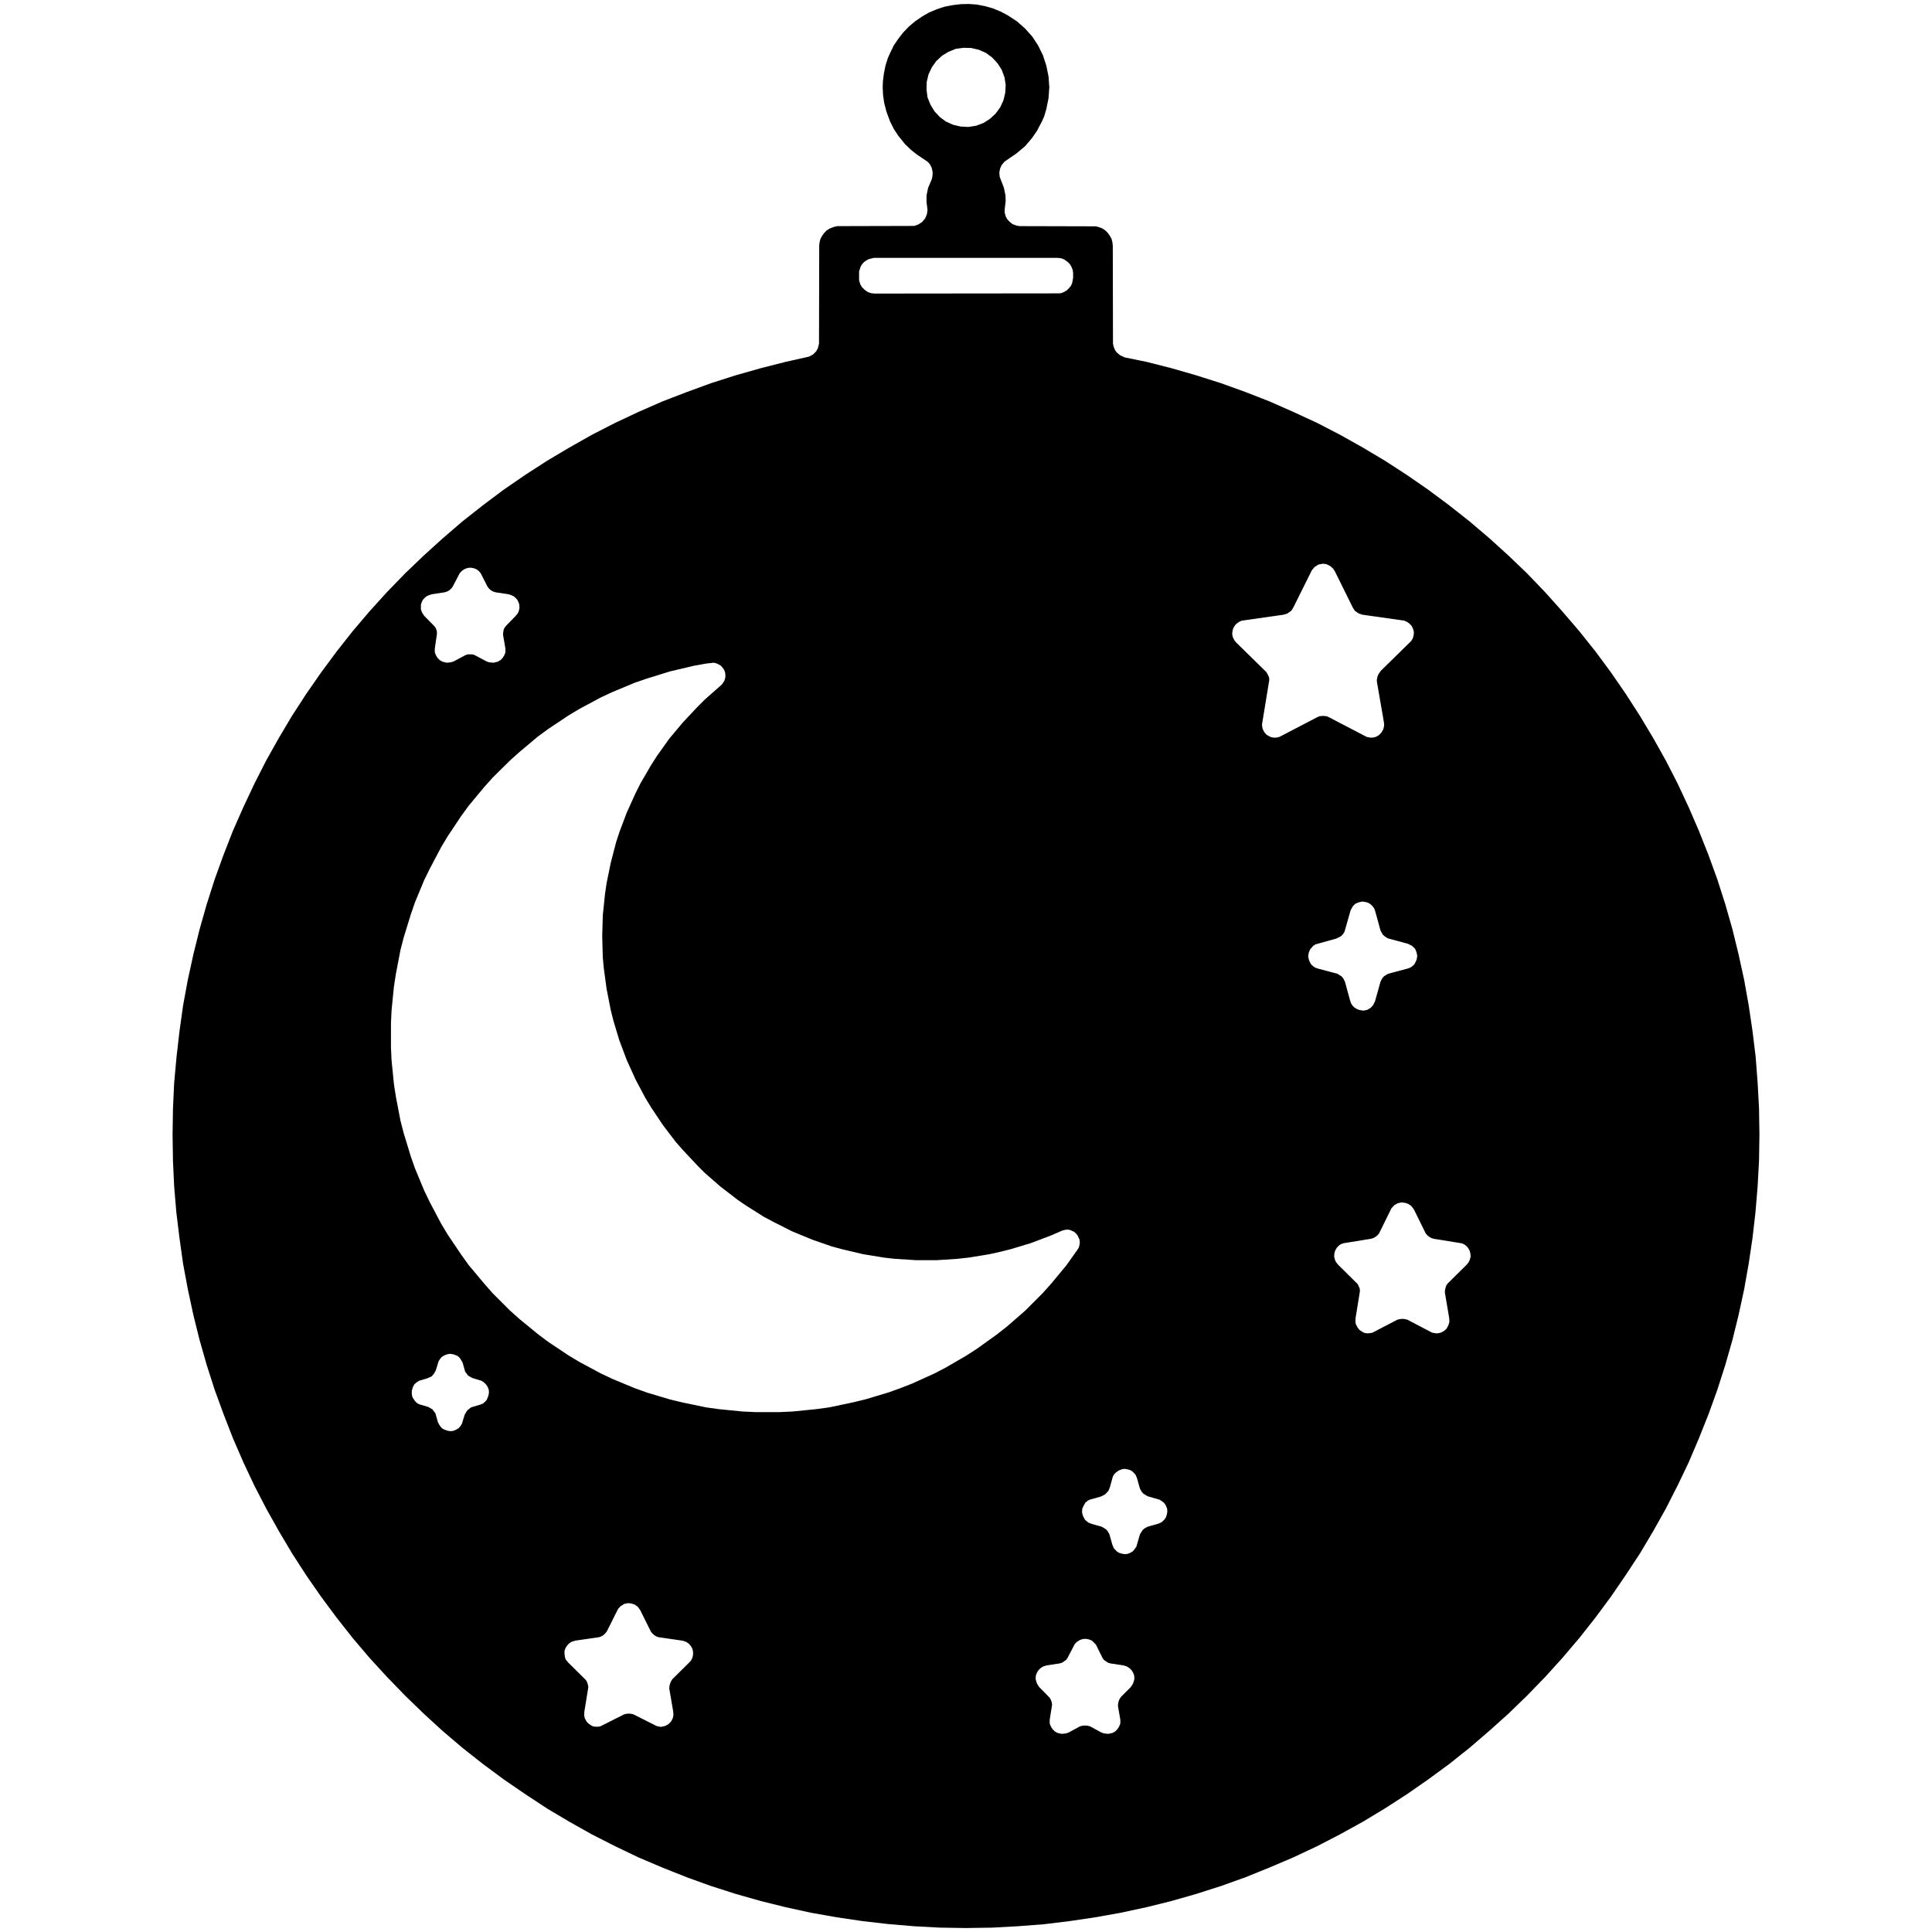
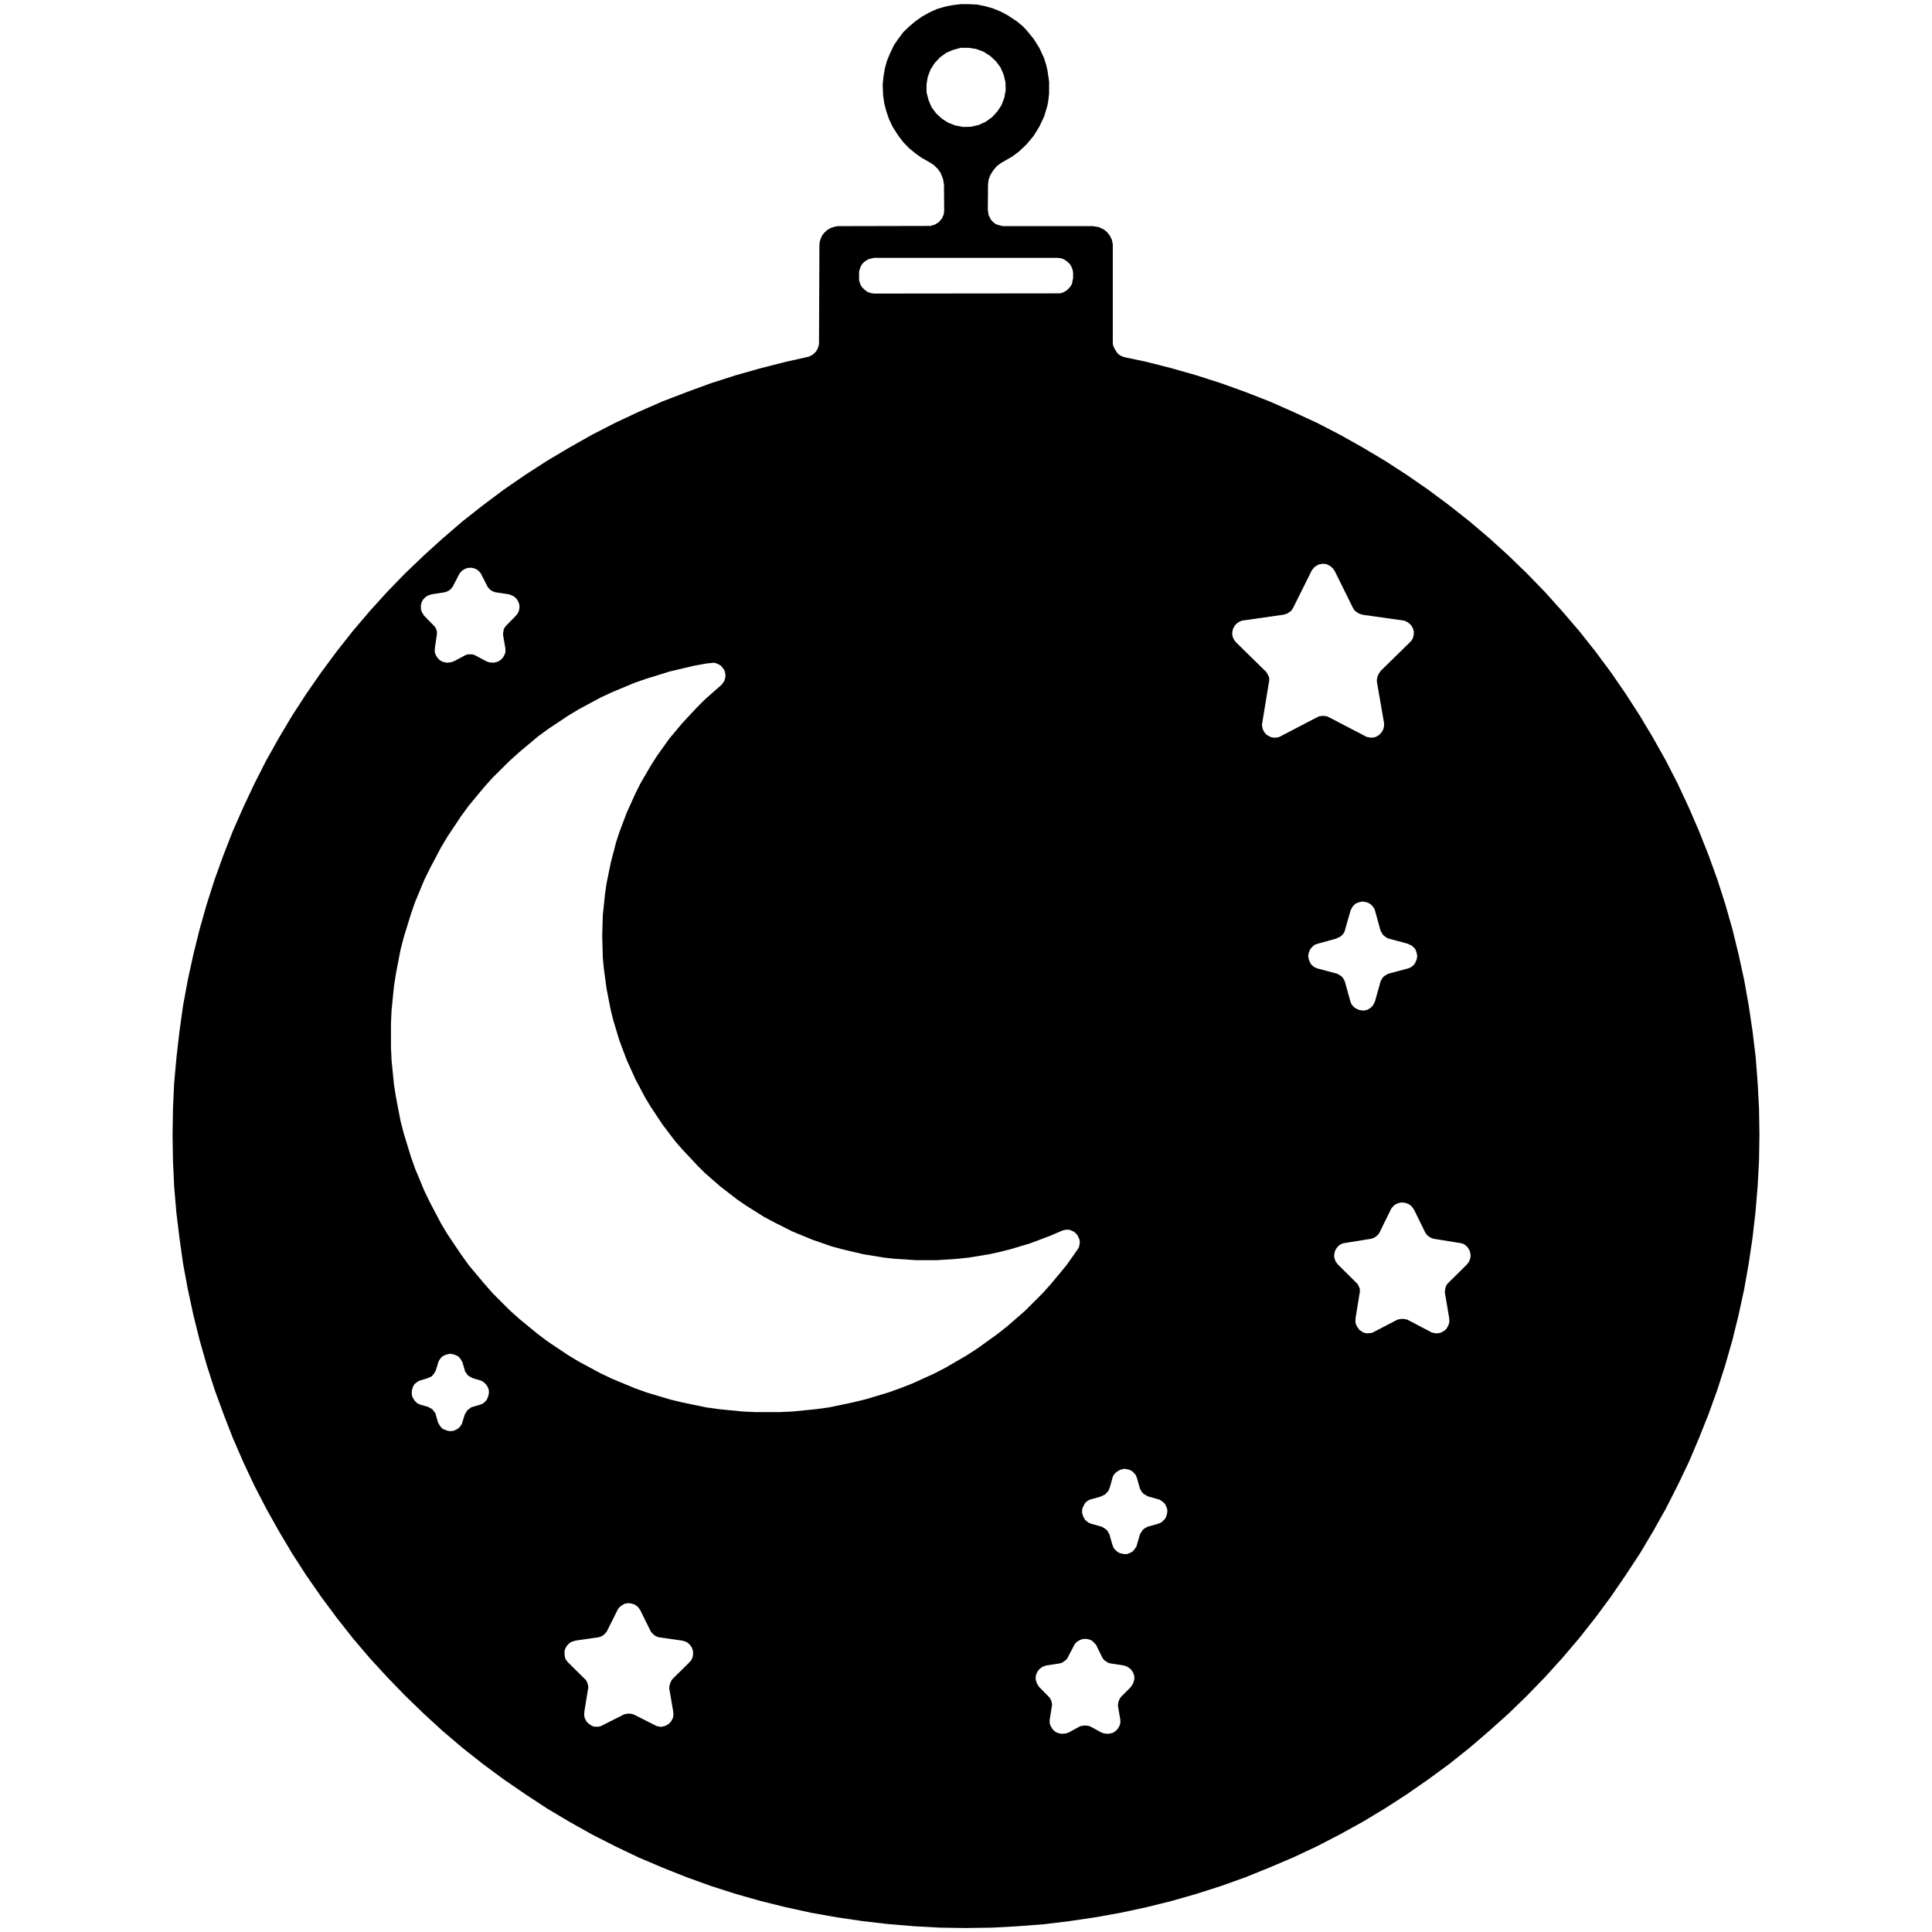
<svg xmlns="http://www.w3.org/2000/svg" viewBox="13.0 -2.0 974.0 974.0" width="6.000in" height="6.000in">
-   <path fill="#000" fill-rule="evenodd" d="M409.2,180.4 L396.6,183.6 L383.9,187.2 L371.4,191.2 L359.1,195.7 L346.9,200.4 L334.8,205.7 L323.1,211.2 L311.4,217.2 L299.9,223.7 L288.8,230.3 L277.8,237.4 L266.9,244.9 L256.5,252.7 L246.2,260.8 L236.2,269.4 L226.6,278.1 L217.2,287.1 L208.0,296.6 L199.3,306.2 L190.8,316.2 L182.6,326.6 L174.9,337.0 L167.4,347.8 L160.2,358.9 L153.6,370.0 L147.2,381.4 L141.2,393.2 L135.7,404.9 L130.4,416.9 L125.6,429.2 L121.2,441.4 L117.2,453.9 L113.6,466.6 L110.5,479.1 L107.7,491.9 L105.3,504.9 L103.5,517.8 L102.0,530.8 L100.8,544.0 L100.2,556.9 L100.0,570.0 L100.2,583.2 L100.8,596.1 L101.9,609.2 L103.5,622.3 L105.3,635.1 L107.7,648.0 L110.5,661.0 L113.6,673.5 L117.2,686.1 L121.2,698.6 L125.7,710.9 L130.4,723.0 L135.7,735.2 L141.2,746.9 L147.2,758.5 L153.7,770.1 L160.3,781.2 L167.4,792.2 L174.9,803.0 L182.7,813.5 L190.8,823.8 L199.3,833.8 L208.1,843.4 L217.2,852.8 L226.7,862.0 L236.2,870.7 L246.2,879.2 L256.6,887.4 L267.0,895.1 L277.8,902.5 L288.9,909.8 L300.0,916.4 L311.4,922.8 L323.2,928.8 L334.9,934.4 L346.9,939.5 L359.2,944.4 L371.4,948.8 L383.9,952.8 L396.6,956.4 L409.1,959.5 L421.9,962.3 L434.9,964.6 L447.8,966.5 L460.8,968.0 L473.9,969.1 L486.9,969.8 L499.9,970.0 L513.2,969.8 L526.1,969.1 L539.2,968.1 L552.3,966.5 L565.1,964.6 L578.0,962.3 L591.0,959.5 L603.5,956.4 L616.1,952.8 L628.6,948.8 L640.9,944.4 L653.0,939.5 L665.2,934.3 L676.9,928.8 L688.5,922.8 L700.1,916.4 L711.2,909.7 L722.2,902.6 L733.0,895.1 L743.5,887.4 L753.8,879.2 L763.8,870.6 L773.4,862.0 L782.8,852.9 L792.0,843.4 L800.7,833.8 L809.2,823.8 L817.4,813.4 L825.1,803.0 L832.5,792.2 L839.8,781.1 L846.4,770.0 L852.8,758.6 L858.8,746.8 L864.4,735.1 L869.5,723.1 L874.4,710.8 L878.8,698.6 L882.8,686.1 L886.4,673.5 L889.5,660.9 L892.3,648.0 L894.6,635.0 L896.5,622.2 L898.0,609.2 L899.1,596.0 L899.8,583.1 L900.0,570.0 L899.8,556.8 L899.1,543.9 L898.1,530.8 L896.5,517.7 L894.6,504.9 L892.3,492.0 L889.5,479.2 L886.4,466.5 L882.8,453.9 L878.8,441.4 L874.3,429.0 L869.5,416.9 L864.4,405.1 L858.8,393.1 L852.8,381.4 L846.4,370.0 L839.7,358.8 L832.6,347.8 L825.1,336.9 L817.4,326.5 L809.1,316.1 L800.6,306.2 L792.0,296.6 L783.0,287.2 L773.5,278.1 L763.8,269.3 L753.8,260.8 L743.4,252.6 L732.9,244.8 L722.2,237.4 L711.4,230.4 L700.0,223.6 L688.6,217.2 L677.0,211.2 L665.1,205.7 L653.1,200.4 L640.8,195.6 L628.6,191.2 L616.0,187.2 L603.5,183.6 L590.9,180.4 L580.1,178.2 L577.7,177.1 L576.1,175.8 L575.2,174.6 L574.5,173.0 L574.1,171.3 L574.0,121.8 L573.8,120.1 L573.4,118.5 L572.6,117.0 L571.7,115.7 L570.4,114.3 L568.8,113.2 L567.0,112.5 L565.4,112.1 L526.9,112.0 L525.4,111.7 L523.5,111.0 L522.1,109.9 L521.0,108.8 L520.1,107.3 L519.5,105.2 L519.5,103.6 L520.0,99.2 L519.9,96.5 L519.1,92.6 L517.0,87.2 L516.8,85.0 L517.2,82.9 L518.0,81.2 L519.4,79.5 L525.5,75.3 L529.8,71.7 L533.2,67.7 L535.7,64.1 L538.3,59.2 L539.4,56.7 L540.5,53.0 L541.6,47.5 L542.0,42.0 L541.6,36.5 L540.5,31.1 L538.8,25.9 L536.4,21.0 L533.4,16.4 L529.7,12.3 L525.6,8.7 L521.0,5.7 L517.4,3.8 L513.5,2.2 L509.6,1.1 L505.5,0.3 L501.4,0.0 L497.3,0.1 L493.2,0.6 L489.1,1.4 L485.2,2.7 L481.4,4.3 L477.9,6.3 L474.4,8.7 L471.3,11.3 L468.4,14.3 L465.9,17.5 L463.6,20.9 L461.8,24.6 L460.6,27.3 L459.4,31.1 L458.6,35.1 L458.1,39.1 L458.0,42.1 L458.2,46.1 L458.8,50.1 L459.9,54.3 L461.7,59.2 L463.6,63.0 L465.9,66.5 L469.2,70.6 L472.2,73.5 L475.5,76.1 L480.6,79.5 L481.8,80.8 L482.7,82.6 L483.2,84.8 L483.1,86.7 L482.8,88.2 L480.9,92.7 L480.1,96.5 L480.1,99.8 L480.6,103.8 L480.3,106.0 L479.4,108.1 L477.9,109.9 L475.9,111.2 L473.9,111.9 L435.1,112.0 L433.1,112.5 L431.3,113.2 L429.7,114.2 L428.3,115.7 L427.4,117.0 L426.6,118.5 L426.2,120.1 L426.0,121.8 L425.9,171.3 L425.3,173.6 L424.4,175.2 L422.9,176.7 L420.8,177.8 Z M698.6,648.9 L698.5,647.6 L698.0,646.5 L697.5,645.4 L687.6,635.6 L686.5,634.2 L686.0,633.1 L685.6,631.5 L685.7,630.0 L686.1,628.5 L686.9,627.1 L687.7,626.2 L688.7,625.4 L690.1,624.8 L704.3,622.5 L705.5,622.1 L706.5,621.5 L707.5,620.7 L708.3,619.7 L714.5,607.1 L716.0,605.5 L717.7,604.6 L719.5,604.2 L721.4,604.4 L723.1,605.0 L724.6,606.1 L725.9,607.9 L731.7,619.7 L732.5,620.7 L733.5,621.5 L734.5,622.1 L735.7,622.5 L749.9,624.8 L751.3,625.4 L752.3,626.2 L753.1,627.1 L753.9,628.5 L754.3,630.0 L754.4,631.5 L754.0,633.1 L753.3,634.5 L752.4,635.6 L743.0,644.9 L742.2,645.9 L741.8,647.0 L741.5,648.3 L741.4,649.5 L743.6,662.5 L743.7,664.4 L743.2,666.1 L742.3,667.8 L741.1,668.9 L739.5,669.8 L738.3,670.1 L737.0,670.2 L734.9,669.8 L722.5,663.3 L721.2,663.0 L720.0,662.9 L718.8,663.0 L717.5,663.3 L704.8,669.9 L703.5,670.1 L702.3,670.2 L701.0,670.0 L699.9,669.5 L698.4,668.5 L697.4,667.2 L696.5,665.5 L696.3,664.0 L696.4,662.5 Z M688.9,470.1 L690.1,468.9 L690.8,467.8 L693.9,456.9 L695.0,454.9 L696.3,453.6 L698.0,452.9 L699.9,452.5 L701.7,452.8 L702.9,453.2 L704.0,453.9 L705.0,454.9 L705.8,456.0 L706.3,457.4 L709.0,467.2 L710.2,469.3 L711.7,470.5 L712.8,471.1 L722.8,473.8 L724.8,474.8 L726.4,476.3 L727.1,478.0 L727.5,479.9 L727.2,481.7 L726.6,483.1 L726.0,484.2 L725.0,485.1 L724.0,485.8 L722.6,486.3 L712.8,488.9 L710.7,490.2 L709.9,491.1 L709.0,492.8 L706.2,502.8 L705.2,504.8 L704.0,506.1 L702.3,507.1 L700.5,507.5 L698.3,507.2 L696.9,506.6 L695.8,505.9 L695.0,505.1 L694.2,504.0 L693.7,502.6 L691.0,492.8 L690.1,491.1 L689.3,490.2 L687.2,488.9 L677.4,486.3 L676.0,485.8 L675.0,485.1 L674.0,484.2 L673.4,483.1 L672.9,482.0 L672.5,480.1 L672.8,478.3 L673.5,476.6 L675.0,474.9 L676.0,474.2 L677.2,473.8 L686.6,471.2 Z M652.9,340.8 L652.8,339.5 L652.0,337.8 L651.4,336.8 L636.2,321.9 L635.3,320.8 L634.6,319.4 L634.2,317.9 L634.3,316.3 L634.7,314.8 L635.5,313.4 L636.3,312.5 L637.5,311.6 L639.0,310.9 L660.1,307.9 L662.0,307.3 L663.0,306.6 L664.0,305.9 L665.0,304.3 L674.4,285.4 L675.8,283.8 L677.7,282.6 L679.9,282.2 L681.7,282.4 L683.7,283.4 L685.0,284.6 L685.9,285.9 L695.0,304.3 L696.0,305.9 L697.0,306.6 L698.0,307.3 L699.9,307.9 L721.0,310.9 L722.5,311.6 L723.7,312.5 L724.7,313.6 L725.4,315.1 L725.8,316.6 L725.7,318.1 L725.3,319.7 L724.5,321.1 L709.1,336.2 L708.0,337.8 L707.5,338.9 L707.1,340.8 L707.2,342.0 L710.7,362.2 L710.8,363.8 L710.4,365.6 L709.5,367.2 L708.2,368.6 L706.6,369.5 L705.4,369.8 L704.1,369.9 L702.0,369.5 L683.0,359.6 L681.9,359.1 L680.0,358.9 L678.1,359.1 L677.0,359.6 L658.0,369.5 L656.8,369.8 L655.5,369.9 L654.0,369.7 L652.9,369.2 L651.5,368.4 L650.3,367.0 L649.5,365.3 L649.2,363.4 Z M570.1,751.4 L571.8,749.6 L572.5,747.9 L574.0,742.5 L574.5,741.5 L575.4,740.5 L576.9,739.4 L578.3,738.8 L579.9,738.5 L581.7,738.8 L582.9,739.2 L584.0,739.9 L585.5,741.5 L586.2,743.2 L587.7,748.5 L588.6,750.1 L589.4,751.0 L591.5,752.3 L597.7,754.1 L599.0,755.0 L600.0,755.8 L600.8,757.1 L601.4,758.6 L601.5,760.1 L601.2,761.7 L600.8,762.9 L600.1,764.0 L598.5,765.5 L596.8,766.2 L591.5,767.7 L589.9,768.6 L589.0,769.4 L587.7,771.5 L585.9,777.7 L585.0,779.0 L584.2,780.0 L582.9,780.8 L581.4,781.4 L579.9,781.5 L578.3,781.2 L577.1,780.8 L576.0,780.1 L574.5,778.5 L573.8,776.8 L572.3,771.5 L571.4,769.9 L570.6,769.0 L568.5,767.7 L563.2,766.2 L561.7,765.6 L560.0,764.2 L559.0,762.3 L558.5,760.5 L558.6,758.6 L559.4,756.9 L560.2,755.5 L561.5,754.5 L562.5,754.0 L567.9,752.5 Z M543.4,857.4 L543.2,856.1 L542.8,855.0 L542.2,853.9 L536.8,848.4 L535.8,846.8 L535.4,845.6 L535.1,844.4 L535.2,842.8 L535.6,841.6 L536.2,840.5 L537.0,839.5 L538.0,838.7 L539.0,838.1 L540.6,837.6 L547.2,836.6 L548.5,836.2 L549.5,835.5 L550.5,834.8 L551.2,833.8 L554.8,826.9 L555.8,825.8 L557.4,824.8 L558.9,824.3 L560.5,824.2 L562.0,824.5 L563.5,825.1 L564.4,826.0 L565.5,827.1 L568.8,833.8 L569.5,834.8 L570.5,835.5 L571.5,836.2 L572.8,836.6 L579.4,837.6 L581.0,838.1 L582.0,838.7 L583.0,839.5 L583.8,840.5 L584.4,841.6 L584.8,842.8 L584.9,844.4 L584.6,845.6 L584.1,847.0 L583.0,848.6 L578.2,853.4 L577.5,854.4 L577.0,855.5 L576.7,856.8 L576.6,858.0 L577.8,865.0 L577.8,866.9 L577.2,868.4 L576.4,869.7 L575.3,870.8 L574.0,871.6 L571.8,872.1 L569.6,871.9 L568.2,871.4 L562.5,868.3 L561.2,868.0 L560.0,867.9 L558.8,868.0 L557.5,868.3 L551.8,871.4 L550.4,871.9 L548.2,872.1 L546.0,871.6 L544.7,870.8 L543.6,869.7 L542.8,868.4 L542.2,866.9 L542.2,865.0 Z M363.0,333.6 L369.2,332.5 L372.8,332.1 L374.1,332.4 L375.2,332.9 L376.4,333.6 L377.2,334.5 L378.0,335.6 L378.5,336.8 L378.7,338.1 L378.7,339.4 L378.2,341.2 L376.9,343.1 L368.4,350.6 L364.4,354.6 L357.1,362.4 L350.4,370.4 L344.2,379.1 L341.2,383.8 L335.9,392.9 L333.4,397.9 L329.0,407.6 L325.3,417.4 L323.6,422.6 L320.9,433.0 L318.8,443.3 L318.0,448.8 L316.9,459.4 L316.6,469.9 L316.9,480.8 L317.4,486.1 L318.8,496.5 L320.9,507.2 L322.2,512.4 L325.2,522.4 L329.0,532.5 L333.5,542.4 L338.4,551.6 L341.2,556.2 L347.2,565.2 L353.6,573.6 L357.1,577.6 L364.6,585.6 L368.4,589.4 L376.2,596.2 L384.9,602.9 L389.3,605.9 L398.2,611.5 L403.1,614.1 L412.4,618.8 L422.6,623.0 L432.4,626.4 L437.6,627.8 L448.2,630.3 L458.6,632.0 L463.9,632.6 L474.8,633.3 L485.4,633.3 L495.9,632.6 L501.4,632.0 L511.8,630.3 L517.2,629.1 L522.4,627.8 L532.4,624.8 L542.5,621.0 L548.5,618.4 L550.0,618.0 L551.3,617.9 L552.5,618.1 L554.5,619.0 L555.5,619.9 L556.3,620.9 L557.2,622.9 L557.4,624.4 L557.2,625.6 L556.9,626.9 L556.2,628.0 L550.7,635.8 L542.9,645.2 L538.6,650.0 L529.8,658.8 L520.6,666.8 L515.5,670.8 L505.6,677.9 L500.2,681.4 L489.7,687.5 L483.9,690.5 L472.9,695.5 L467.0,697.8 L460.9,700.0 L449.2,703.5 L443.0,705.0 L431.1,707.5 L424.6,708.4 L412.5,709.6 L406.1,709.9 L393.9,709.9 L387.4,709.6 L375.3,708.4 L368.9,707.5 L356.9,705.0 L350.7,703.5 L339.0,700.0 L332.9,697.8 L321.6,693.1 L315.9,690.4 L305.1,684.6 L299.6,681.3 L289.4,674.5 L284.2,670.6 L274.8,662.9 L270.0,658.6 L261.4,650.0 L257.1,645.1 L249.3,635.8 L245.5,630.5 L238.7,620.4 L235.4,614.9 L229.7,604.1 L226.9,598.3 L222.2,587.0 L220.1,581.0 L216.5,569.2 L214.9,563.0 L212.6,551.0 L211.6,544.6 L210.4,532.5 L210.1,526.1 L210.1,513.9 L210.4,507.4 L211.6,495.3 L212.6,488.9 L214.9,476.9 L216.5,470.7 L220.1,459.0 L222.2,452.9 L226.9,441.6 L229.7,435.9 L235.4,425.1 L238.7,419.6 L245.5,409.4 L249.3,404.2 L257.1,394.8 L261.4,390.0 L270.1,381.4 L274.9,377.1 L284.2,369.3 L289.4,365.5 L299.6,358.7 L305.1,355.4 L315.9,349.6 L321.7,346.9 L333.0,342.2 L339.1,340.1 L350.7,336.5 Z M446.9,132.4 L447.6,131.2 L448.6,130.1 L449.9,129.2 L451.1,128.6 L453.6,128.0 L546.1,128.0 L548.0,128.2 L549.5,128.8 L551.2,130.0 L552.4,131.2 L553.2,132.6 L553.8,134.1 L554.0,135.6 L554.0,138.1 L553.5,140.8 L552.9,142.1 L551.9,143.3 L550.8,144.4 L549.4,145.2 L548.0,145.8 L546.5,145.9 L453.9,146.0 L452.1,145.8 L450.4,145.2 L448.8,144.0 L447.5,142.7 L446.7,141.3 L446.1,139.3 L446.1,134.8 Z M485.0,28.8 L487.9,26.1 L491.2,24.1 L494.9,22.6 L498.8,22.1 L502.7,22.2 L506.5,23.1 L510.1,24.7 L513.2,27.0 L515.9,29.9 L518.0,33.2 L519.4,36.9 L520.0,40.8 L519.8,44.7 L518.9,48.5 L517.3,52.0 L515.0,55.2 L512.1,57.9 L508.8,60.0 L505.1,61.4 L501.2,62.0 L497.3,61.8 L493.5,60.9 L489.9,59.3 L486.8,57.0 L484.1,54.1 L482.1,50.8 L480.6,47.1 L480.1,43.2 L480.2,39.3 L481.1,35.5 L482.8,31.9 Z M309.6,848.6 L309.4,847.4 L309.0,846.1 L308.4,845.0 L299.4,836.1 L298.2,834.6 L297.8,833.4 L297.6,831.9 L297.6,830.3 L298.0,829.1 L298.6,828.0 L299.6,826.8 L300.6,826.0 L301.7,825.5 L303.1,825.1 L314.9,823.4 L316.1,823.0 L317.1,822.4 L318.1,821.5 L318.9,820.5 L324.6,809.1 L325.8,807.8 L327.7,806.6 L329.6,806.2 L331.4,806.4 L333.1,807.0 L334.6,808.1 L335.8,809.8 L341.1,820.5 L341.9,821.5 L342.9,822.4 L343.9,823.0 L345.1,823.4 L356.9,825.1 L358.3,825.5 L359.4,826.0 L360.4,826.8 L361.4,828.0 L362.0,829.1 L362.4,830.6 L362.4,832.2 L362.1,833.7 L361.4,835.1 L360.4,836.2 L352.0,844.5 L351.3,845.6 L350.8,846.8 L350.5,848.0 L350.4,849.2 L352.4,860.9 L352.5,862.7 L352.2,864.2 L351.3,865.9 L350.0,867.2 L348.4,868.1 L346.2,868.6 L344.1,868.2 L332.4,862.3 L331.2,862.0 L330.0,861.9 L328.8,862.0 L327.6,862.3 L315.9,868.2 L314.8,868.5 L313.5,868.5 L312.2,868.4 L311.1,867.9 L309.8,867.0 L308.7,865.9 L307.8,864.2 L307.5,862.7 L307.6,860.9 Z M233.3,317.4 L233.2,316.1 L232.8,314.9 L232.2,313.9 L226.8,308.4 L225.8,306.8 L225.2,305.3 L225.2,304.1 L225.2,302.8 L225.6,301.6 L226.2,300.4 L227.0,299.5 L227.9,298.7 L229.1,298.1 L230.6,297.6 L237.2,296.6 L238.4,296.2 L239.5,295.6 L240.4,294.8 L241.2,293.8 L244.8,286.9 L246.1,285.6 L247.4,284.8 L248.9,284.3 L250.4,284.2 L252.0,284.5 L253.4,285.1 L254.4,285.9 L255.4,287.1 L258.8,293.8 L259.6,294.8 L260.5,295.6 L261.6,296.2 L262.8,296.6 L269.4,297.6 L270.9,298.1 L272.1,298.7 L273.0,299.5 L273.8,300.4 L274.4,301.6 L274.8,302.8 L274.9,304.4 L274.6,305.9 L274.1,307.1 L272.9,308.6 L268.2,313.4 L267.4,314.4 L266.9,315.5 L266.7,316.8 L266.6,318.0 L267.8,325.0 L267.8,326.9 L267.2,328.4 L266.4,329.7 L265.3,330.8 L263.9,331.6 L261.8,332.1 L259.6,331.9 L258.2,331.4 L252.4,328.3 L251.2,327.9 L250.0,327.9 L248.8,327.9 L247.6,328.3 L241.8,331.4 L240.3,331.9 L238.2,332.1 L236.1,331.6 L234.7,330.8 L233.6,329.7 L232.8,328.4 L232.2,326.9 L232.2,325.0 Z M230.6,691.9 L231.8,690.5 L232.7,688.9 L234.1,684.3 L234.8,683.2 L235.6,682.2 L236.8,681.4 L238.3,680.8 L239.8,680.5 L241.7,680.8 L243.7,681.6 L244.7,682.5 L245.4,683.5 L246.2,684.9 L247.5,689.5 L249.0,691.5 L251.1,692.7 L255.7,694.1 L256.8,694.8 L257.9,695.8 L258.8,697.1 L259.4,698.6 L259.5,700.1 L259.2,701.7 L258.4,703.7 L257.6,704.6 L256.6,705.5 L255.2,706.1 L250.5,707.5 L248.6,709.0 L247.3,711.1 L245.9,715.7 L245.1,717.0 L244.2,718.0 L242.9,718.8 L241.4,719.4 L239.8,719.5 L238.3,719.2 L236.3,718.4 L235.3,717.5 L234.6,716.5 L233.8,715.1 L232.5,710.5 L231.0,708.5 L228.9,707.3 L224.8,706.1 L223.4,705.5 L222.1,704.2 L220.9,702.3 L220.6,700.8 L220.6,699.2 L221.1,697.4 L221.8,696.0 L222.9,695.0 L224.3,694.1 L228.3,692.9 Z" />
+   <path fill="#000" fill-rule="evenodd" d="M409.2,180.4 L396.6,183.6 L383.9,187.2 L371.4,191.2 L359.1,195.7 L346.9,200.4 L334.8,205.7 L323.1,211.2 L311.4,217.2 L299.9,223.7 L288.8,230.3 L277.8,237.4 L266.9,244.9 L256.5,252.7 L246.2,260.8 L236.2,269.4 L226.6,278.1 L217.2,287.1 L208.0,296.6 L199.3,306.2 L190.8,316.2 L182.6,326.6 L174.9,337.0 L167.4,347.8 L160.2,358.9 L153.6,370.0 L147.2,381.4 L141.2,393.2 L135.7,404.9 L130.4,416.9 L125.6,429.2 L121.2,441.4 L117.2,453.9 L113.6,466.6 L110.5,479.1 L107.7,491.9 L105.3,504.9 L103.5,517.8 L102.0,530.8 L100.8,544.0 L100.2,556.9 L100.0,570.0 L100.2,583.2 L100.8,596.1 L101.9,609.2 L103.5,622.3 L105.3,635.1 L107.7,648.0 L110.5,661.0 L113.6,673.5 L117.2,686.1 L121.2,698.6 L125.7,710.9 L130.4,723.0 L135.7,735.2 L141.2,746.9 L147.2,758.5 L153.7,770.1 L160.3,781.2 L167.4,792.2 L174.9,803.0 L182.7,813.5 L190.8,823.8 L199.3,833.8 L208.1,843.4 L217.2,852.8 L226.7,862.0 L236.2,870.7 L246.2,879.2 L256.6,887.4 L267.0,895.1 L277.8,902.5 L288.9,909.8 L300.0,916.4 L311.4,922.8 L323.2,928.8 L334.9,934.4 L346.9,939.5 L359.2,944.4 L371.4,948.8 L383.9,952.8 L396.6,956.4 L409.1,959.5 L421.9,962.3 L434.9,964.6 L447.8,966.5 L460.8,968.0 L473.9,969.1 L486.9,969.8 L499.9,970.0 L513.2,969.8 L526.1,969.1 L539.2,968.1 L552.3,966.5 L565.1,964.6 L578.0,962.3 L591.0,959.5 L603.5,956.4 L616.1,952.8 L628.6,948.8 L640.9,944.4 L653.0,939.5 L665.2,934.3 L676.9,928.8 L688.5,922.8 L700.1,916.4 L711.2,909.7 L722.2,902.6 L733.0,895.1 L743.5,887.4 L753.8,879.2 L763.8,870.6 L773.4,862.0 L782.8,852.9 L792.0,843.4 L800.7,833.8 L809.2,823.8 L817.4,813.4 L825.1,803.0 L832.5,792.2 L839.8,781.1 L846.4,770.0 L852.8,758.6 L858.8,746.8 L864.4,735.1 L869.5,723.1 L874.4,710.8 L878.8,698.6 L882.8,686.1 L886.4,673.5 L889.5,660.9 L892.3,648.0 L894.6,635.0 L896.5,622.2 L898.0,609.2 L899.1,596.0 L899.8,583.1 L900.0,570.0 L899.8,556.8 L899.1,543.9 L898.1,530.8 L896.5,517.7 L894.6,504.9 L892.3,492.0 L889.5,479.2 L886.4,466.5 L882.8,453.9 L878.8,441.4 L874.3,429.0 L869.5,416.9 L864.4,405.1 L858.8,393.1 L852.8,381.4 L846.4,370.0 L839.7,358.8 L832.6,347.8 L825.1,336.9 L817.3,326.4 L809.2,316.2 L800.8,306.4 L792.0,296.6 L782.9,287.2 L773.5,278.1 L763.8,269.3 L753.8,260.8 L743.4,252.6 L732.9,244.8 L722.2,237.4 L711.4,230.4 L700.0,223.6 L688.6,217.2 L677.0,211.2 L665.1,205.7 L653.1,200.4 L640.8,195.6 L628.6,191.2 L616.1,187.2 L603.5,183.6 L590.9,180.4 L580.0,178.1 L578.5,177.6 L577.0,176.7 L576.0,175.6 L574.9,173.8 L574.2,172.3 L574.0,170.8 L574.0,121.0 L573.5,118.8 L572.5,116.8 L571.1,115.0 L569.5,113.7 L567.0,112.5 L564.0,112.0 L518.5,112.0 L516.5,111.5 L515.0,111.0 L513.6,109.9 L512.6,108.8 L511.4,106.5 L511.0,103.8 L511.1,91.0 L511.4,88.5 L512.3,86.2 L513.8,83.8 L515.6,81.7 L517.6,80.2 L523.2,77.0 L526.6,74.5 L530.6,70.7 L534.1,66.5 L537.0,61.8 L539.4,56.7 L541.0,51.4 L541.5,48.7 L541.9,45.0 L541.9,39.2 L541.1,33.7 L540.5,31.0 L539.4,27.4 L537.0,22.2 L534.1,17.6 L530.5,13.2 L528.6,11.2 L525.7,8.8 L521.0,5.7 L517.4,3.8 L513.5,2.2 L509.6,1.1 L505.6,0.3 L501.4,0.1 L497.3,0.1 L493.2,0.6 L489.2,1.4 L485.2,2.6 L481.5,4.3 L477.9,6.3 L474.5,8.7 L471.4,11.3 L468.4,14.2 L465.9,17.5 L463.6,20.9 L461.8,24.7 L460.2,28.5 L459.1,32.5 L458.4,36.6 L458.0,40.8 L458.2,46.0 L458.8,50.1 L459.8,54.0 L461.2,58.1 L463.0,61.9 L465.8,66.3 L468.4,69.7 L471.3,72.7 L474.6,75.4 L477.7,77.6 L482.1,80.1 L483.9,81.3 L485.9,83.3 L487.2,85.2 L488.4,88.2 L488.9,91.0 L489.0,103.9 L488.8,106.0 L487.9,108.1 L486.4,109.9 L484.4,111.2 L482.1,111.9 L435.4,112.0 L433.7,112.3 L431.9,112.9 L430.1,113.9 L428.7,115.2 L427.6,116.5 L426.8,118.2 L426.3,119.7 L426.1,121.4 L425.9,171.5 L425.3,173.6 L424.4,175.2 L422.9,176.7 L420.8,177.8 Z M698.6,648.9 L698.5,647.6 L698.0,646.5 L697.5,645.4 L687.6,635.6 L686.5,634.2 L686.0,633.1 L685.6,631.5 L685.7,630.0 L686.1,628.5 L686.9,627.1 L687.7,626.2 L688.7,625.4 L690.1,624.8 L704.3,622.5 L705.5,622.1 L706.5,621.5 L707.5,620.7 L708.3,619.7 L714.5,607.1 L716.0,605.5 L717.7,604.6 L719.5,604.2 L721.4,604.4 L723.1,605.0 L724.6,606.1 L725.9,607.9 L731.7,619.7 L732.5,620.7 L733.5,621.5 L734.5,622.1 L735.7,622.5 L749.9,624.8 L751.3,625.4 L752.3,626.2 L753.1,627.1 L753.9,628.5 L754.3,630.0 L754.4,631.5 L754.0,633.1 L753.3,634.5 L752.4,635.6 L743.0,644.9 L742.2,645.9 L741.8,647.0 L741.5,648.3 L741.4,649.5 L743.6,662.5 L743.7,664.4 L743.2,666.1 L742.3,667.8 L741.1,668.9 L739.5,669.8 L738.3,670.1 L737.0,670.2 L734.9,669.8 L722.5,663.3 L721.2,663.0 L720.0,662.9 L718.8,663.0 L717.5,663.3 L704.8,669.9 L703.5,670.1 L702.3,670.2 L701.0,670.0 L699.9,669.5 L698.4,668.5 L697.4,667.2 L696.5,665.5 L696.3,664.0 L696.4,662.5 Z M688.9,470.1 L690.1,468.9 L690.8,467.8 L693.9,456.9 L695.0,454.9 L696.3,453.6 L698.0,452.9 L699.9,452.5 L701.7,452.8 L702.9,453.2 L704.0,453.9 L705.0,454.9 L705.8,456.0 L706.3,457.4 L709.0,467.2 L710.2,469.3 L711.7,470.5 L712.8,471.1 L722.8,473.8 L724.8,474.8 L726.4,476.3 L727.1,478.0 L727.5,479.9 L727.2,481.7 L726.6,483.1 L726.0,484.2 L725.0,485.1 L724.0,485.8 L722.6,486.3 L712.8,488.9 L710.7,490.2 L709.9,491.1 L709.0,492.8 L706.2,502.8 L705.2,504.8 L704.0,506.1 L702.3,507.1 L700.5,507.5 L698.3,507.2 L696.9,506.6 L695.8,505.9 L695.0,505.1 L694.2,504.0 L693.7,502.6 L691.0,492.8 L690.1,491.1 L689.3,490.2 L687.2,488.9 L677.4,486.3 L676.0,485.8 L675.0,485.1 L674.0,484.2 L673.4,483.1 L672.9,482.0 L672.5,480.1 L672.8,478.3 L673.5,476.6 L675.0,474.9 L676.0,474.2 L677.2,473.8 L686.6,471.2 Z M652.9,340.8 L652.8,339.5 L652.0,337.8 L651.4,336.8 L636.2,321.9 L635.3,320.8 L634.6,319.4 L634.2,317.9 L634.3,316.3 L634.7,314.8 L635.5,313.4 L636.3,312.5 L637.5,311.6 L639.0,310.9 L660.1,307.9 L662.0,307.3 L663.0,306.6 L664.0,305.9 L665.0,304.3 L674.4,285.4 L675.8,283.8 L677.7,282.6 L679.9,282.2 L681.7,282.4 L683.7,283.4 L685.0,284.6 L685.9,285.9 L695.0,304.3 L696.0,305.9 L697.0,306.6 L698.0,307.3 L699.9,307.9 L721.0,310.9 L722.5,311.6 L723.7,312.5 L724.7,313.6 L725.4,315.1 L725.8,316.6 L725.7,318.1 L725.3,319.7 L724.5,321.1 L709.1,336.2 L708.0,337.8 L707.5,338.9 L707.1,340.8 L707.2,342.0 L710.7,362.2 L710.8,363.8 L710.4,365.6 L709.5,367.2 L708.2,368.6 L706.6,369.5 L705.4,369.8 L704.1,369.9 L702.0,369.5 L683.0,359.6 L681.9,359.1 L680.0,358.9 L678.1,359.1 L677.0,359.6 L658.0,369.5 L656.8,369.8 L655.5,369.9 L654.0,369.7 L652.9,369.2 L651.5,368.4 L650.3,367.0 L649.5,365.3 L649.2,363.4 Z M570.1,751.4 L571.8,749.6 L572.5,747.9 L574.0,742.5 L574.5,741.5 L575.4,740.5 L576.9,739.4 L578.3,738.8 L579.9,738.5 L581.7,738.8 L582.9,739.2 L584.0,739.9 L585.5,741.5 L586.2,743.2 L587.7,748.5 L588.6,750.1 L589.4,751.0 L591.5,752.3 L597.7,754.1 L599.0,755.0 L600.0,755.8 L600.8,757.1 L601.4,758.6 L601.5,760.1 L601.2,761.7 L600.8,762.9 L600.1,764.0 L598.5,765.5 L596.8,766.2 L591.5,767.7 L589.9,768.6 L589.0,769.4 L587.7,771.5 L585.9,777.7 L585.0,779.0 L584.2,780.0 L582.9,780.8 L581.4,781.4 L579.9,781.5 L578.3,781.2 L577.1,780.8 L576.0,780.1 L574.5,778.5 L573.8,776.8 L572.3,771.5 L571.4,769.9 L570.6,769.0 L568.5,767.7 L563.2,766.2 L561.7,765.6 L560.0,764.2 L559.0,762.3 L558.5,760.5 L558.6,758.6 L559.4,756.9 L560.2,755.5 L561.5,754.5 L562.5,754.0 L567.9,752.5 Z M543.4,857.4 L543.2,856.1 L542.8,855.0 L542.2,853.9 L536.8,848.4 L535.8,846.8 L535.4,845.6 L535.1,844.4 L535.2,842.8 L535.6,841.6 L536.2,840.5 L537.0,839.5 L538.0,838.7 L539.0,838.1 L540.6,837.6 L547.2,836.6 L548.5,836.2 L549.5,835.5 L550.5,834.8 L551.2,833.8 L554.8,826.9 L555.8,825.8 L557.4,824.8 L558.9,824.3 L560.5,824.2 L562.0,824.5 L563.5,825.1 L564.4,826.0 L565.5,827.1 L568.8,833.8 L569.5,834.8 L570.5,835.5 L571.5,836.2 L572.8,836.6 L579.4,837.6 L581.0,838.1 L582.0,838.7 L583.0,839.5 L583.8,840.5 L584.4,841.6 L584.8,842.8 L584.9,844.4 L584.6,845.6 L584.1,847.0 L583.0,848.6 L578.2,853.4 L577.5,854.4 L577.0,855.5 L576.7,856.8 L576.6,858.0 L577.8,865.0 L577.8,866.9 L577.2,868.4 L576.4,869.7 L575.3,870.8 L574.0,871.6 L571.8,872.1 L569.6,871.9 L568.2,871.4 L562.5,868.3 L561.2,868.0 L560.0,867.9 L558.8,868.0 L557.5,868.3 L551.8,871.4 L550.4,871.9 L548.2,872.1 L546.0,871.6 L544.7,870.8 L543.6,869.7 L542.8,868.4 L542.2,866.9 L542.2,865.0 Z M363.0,333.6 L369.2,332.5 L372.8,332.1 L374.1,332.4 L375.2,332.9 L376.4,333.6 L377.2,334.5 L378.0,335.6 L378.5,336.8 L378.7,338.1 L378.7,339.4 L378.2,341.2 L376.9,343.1 L368.4,350.6 L364.4,354.6 L357.1,362.4 L350.4,370.4 L344.2,379.1 L341.2,383.8 L335.9,392.9 L333.4,397.9 L329.0,407.6 L325.3,417.4 L323.6,422.6 L320.9,433.0 L318.8,443.3 L318.0,448.8 L316.9,459.4 L316.6,469.9 L316.9,480.8 L317.4,486.1 L318.8,496.5 L320.9,507.2 L322.2,512.4 L325.2,522.4 L329.0,532.5 L333.5,542.4 L338.4,551.6 L341.2,556.2 L347.2,565.2 L353.6,573.6 L357.1,577.6 L364.6,585.6 L368.4,589.4 L376.2,596.2 L384.9,602.9 L389.3,605.9 L398.2,611.5 L403.1,614.1 L412.4,618.8 L422.6,623.0 L432.4,626.4 L437.6,627.8 L448.2,630.3 L458.6,632.0 L463.9,632.6 L474.8,633.3 L485.4,633.3 L495.9,632.6 L501.4,632.0 L511.8,630.3 L517.2,629.1 L522.4,627.8 L532.4,624.8 L542.5,621.0 L548.5,618.4 L550.0,618.0 L551.3,617.9 L552.5,618.1 L554.5,619.0 L555.5,619.9 L556.3,620.9 L557.2,622.9 L557.4,624.4 L557.2,625.6 L556.9,626.9 L556.2,628.0 L550.7,635.8 L542.9,645.2 L538.6,650.0 L529.8,658.8 L520.6,666.8 L515.5,670.8 L505.6,677.9 L500.2,681.4 L489.7,687.5 L483.9,690.5 L472.9,695.5 L467.0,697.8 L460.9,700.0 L449.2,703.5 L443.0,705.0 L431.1,707.5 L424.6,708.4 L412.5,709.6 L406.1,709.9 L393.9,709.9 L387.4,709.6 L375.3,708.4 L368.9,707.5 L356.9,705.0 L350.7,703.5 L339.0,700.0 L332.9,697.8 L321.6,693.1 L315.9,690.4 L305.1,684.6 L299.6,681.3 L289.4,674.5 L284.2,670.6 L274.8,662.9 L270.0,658.6 L261.4,650.0 L257.1,645.1 L249.3,635.8 L245.5,630.5 L238.7,620.4 L235.4,614.9 L229.7,604.1 L226.9,598.3 L222.2,587.0 L220.1,581.0 L216.5,569.2 L214.9,563.0 L212.6,551.0 L211.6,544.6 L210.4,532.5 L210.1,526.1 L210.1,513.9 L210.4,507.4 L211.6,495.3 L212.6,488.9 L214.9,476.9 L216.5,470.7 L220.1,459.0 L222.2,452.9 L226.9,441.6 L229.7,435.9 L235.4,425.1 L238.7,419.6 L245.5,409.4 L249.3,404.2 L257.1,394.8 L261.4,390.0 L270.1,381.4 L274.9,377.1 L284.2,369.3 L289.4,365.5 L299.6,358.7 L305.1,355.4 L315.9,349.6 L321.7,346.9 L333.0,342.2 L339.1,340.1 L350.7,336.5 Z M446.9,132.4 L447.6,131.2 L448.6,130.1 L449.9,129.2 L451.1,128.6 L453.6,128.0 L546.1,128.0 L548.0,128.2 L549.5,128.8 L551.2,130.0 L552.4,131.2 L553.2,132.6 L553.8,134.1 L554.0,135.6 L554.0,138.1 L553.5,140.8 L552.9,142.1 L551.9,143.3 L550.8,144.4 L549.4,145.2 L548.0,145.8 L546.5,145.9 L453.9,146.0 L452.1,145.8 L450.4,145.2 L448.8,144.0 L447.5,142.7 L446.7,141.3 L446.1,139.3 L446.1,134.8 Z M519.3,47.3 L517.9,51.0 L515.8,54.2 L513.1,57.1 L509.9,59.4 L506.4,61.0 L502.6,61.9 L498.6,62.0 L494.8,61.3 L491.1,59.9 L487.8,57.8 L484.9,55.1 L482.6,52.0 L481.1,48.4 L480.1,44.5 L480.1,40.5 L480.7,36.8 L482.1,33.1 L484.2,29.8 L486.9,26.9 L490.1,24.6 L493.6,23.1 L497.4,22.1 L501.4,22.1 L505.2,22.7 L508.9,24.1 L512.2,26.2 L515.1,28.9 L517.4,32.0 L519.0,35.7 L519.9,39.5 L520.0,43.6 Z M309.6,848.6 L309.4,847.4 L309.0,846.1 L308.4,845.0 L299.4,836.1 L298.2,834.6 L297.8,833.4 L297.6,831.9 L297.6,830.3 L298.0,829.1 L298.6,828.0 L299.6,826.8 L300.6,826.0 L301.7,825.5 L303.1,825.1 L314.9,823.4 L316.1,823.0 L317.1,822.4 L318.1,821.5 L318.9,820.5 L324.6,809.1 L325.8,807.8 L327.7,806.6 L329.6,806.2 L331.4,806.4 L333.1,807.0 L334.6,808.1 L335.8,809.8 L341.1,820.5 L341.9,821.5 L342.9,822.4 L343.9,823.0 L345.1,823.4 L356.9,825.1 L358.3,825.5 L359.4,826.0 L360.4,826.8 L361.4,828.0 L362.0,829.1 L362.4,830.6 L362.4,832.2 L362.1,833.7 L361.4,835.1 L360.4,836.2 L352.0,844.5 L351.3,845.6 L350.8,846.8 L350.5,848.0 L350.4,849.2 L352.4,860.9 L352.5,862.7 L352.2,864.2 L351.3,865.9 L350.0,867.2 L348.4,868.1 L346.2,868.6 L344.1,868.2 L332.4,862.3 L331.2,862.0 L330.0,861.9 L328.8,862.0 L327.6,862.3 L315.9,868.2 L314.8,868.5 L313.5,868.5 L312.2,868.4 L311.1,867.9 L309.8,867.0 L308.7,865.9 L307.8,864.2 L307.5,862.7 L307.6,860.9 Z M233.3,317.4 L233.2,316.1 L232.8,314.9 L232.2,313.9 L226.8,308.4 L225.8,306.8 L225.2,305.3 L225.2,304.1 L225.2,302.8 L225.6,301.6 L226.2,300.4 L227.0,299.5 L227.9,298.7 L229.1,298.1 L230.6,297.6 L237.2,296.6 L238.4,296.2 L239.5,295.6 L240.4,294.8 L241.2,293.8 L244.8,286.9 L246.1,285.6 L247.4,284.8 L248.9,284.3 L250.4,284.2 L252.0,284.5 L253.4,285.1 L254.4,285.9 L255.4,287.1 L258.8,293.8 L259.6,294.8 L260.5,295.6 L261.6,296.2 L262.8,296.6 L269.4,297.6 L270.9,298.1 L272.1,298.7 L273.0,299.5 L273.8,300.4 L274.4,301.6 L274.8,302.8 L274.9,304.4 L274.6,305.9 L274.1,307.1 L272.9,308.6 L268.2,313.4 L267.4,314.4 L266.9,315.5 L266.7,316.8 L266.6,318.0 L267.8,325.0 L267.8,326.9 L267.2,328.4 L266.4,329.7 L265.3,330.8 L263.9,331.6 L261.8,332.1 L259.6,331.9 L258.2,331.4 L252.4,328.3 L251.2,327.9 L250.0,327.9 L248.8,327.9 L247.6,328.3 L241.8,331.4 L240.3,331.9 L238.2,332.1 L236.1,331.6 L234.7,330.8 L233.6,329.7 L232.8,328.4 L232.2,326.9 L232.2,325.0 Z M230.6,691.9 L231.8,690.5 L232.7,688.9 L234.1,684.3 L234.8,683.2 L235.6,682.2 L236.8,681.4 L238.3,680.8 L239.8,680.5 L241.7,680.8 L243.7,681.6 L244.7,682.5 L245.4,683.5 L246.2,684.9 L247.5,689.5 L249.0,691.5 L251.1,692.7 L255.7,694.1 L256.8,694.8 L257.9,695.8 L258.8,697.1 L259.4,698.6 L259.5,700.1 L259.2,701.7 L258.4,703.7 L257.6,704.6 L256.6,705.5 L255.2,706.1 L250.5,707.5 L248.6,709.0 L247.3,711.1 L245.9,715.7 L245.1,717.0 L244.2,718.0 L242.9,718.8 L241.4,719.4 L239.8,719.5 L238.3,719.2 L236.3,718.4 L235.3,717.5 L234.6,716.5 L233.8,715.1 L232.5,710.5 L231.0,708.5 L228.9,707.3 L224.8,706.1 L223.4,705.5 L222.1,704.2 L220.9,702.3 L220.6,700.8 L220.6,699.2 L221.1,697.4 L221.8,696.0 L222.9,695.0 L224.3,694.1 L228.3,692.9 Z" />
</svg>
